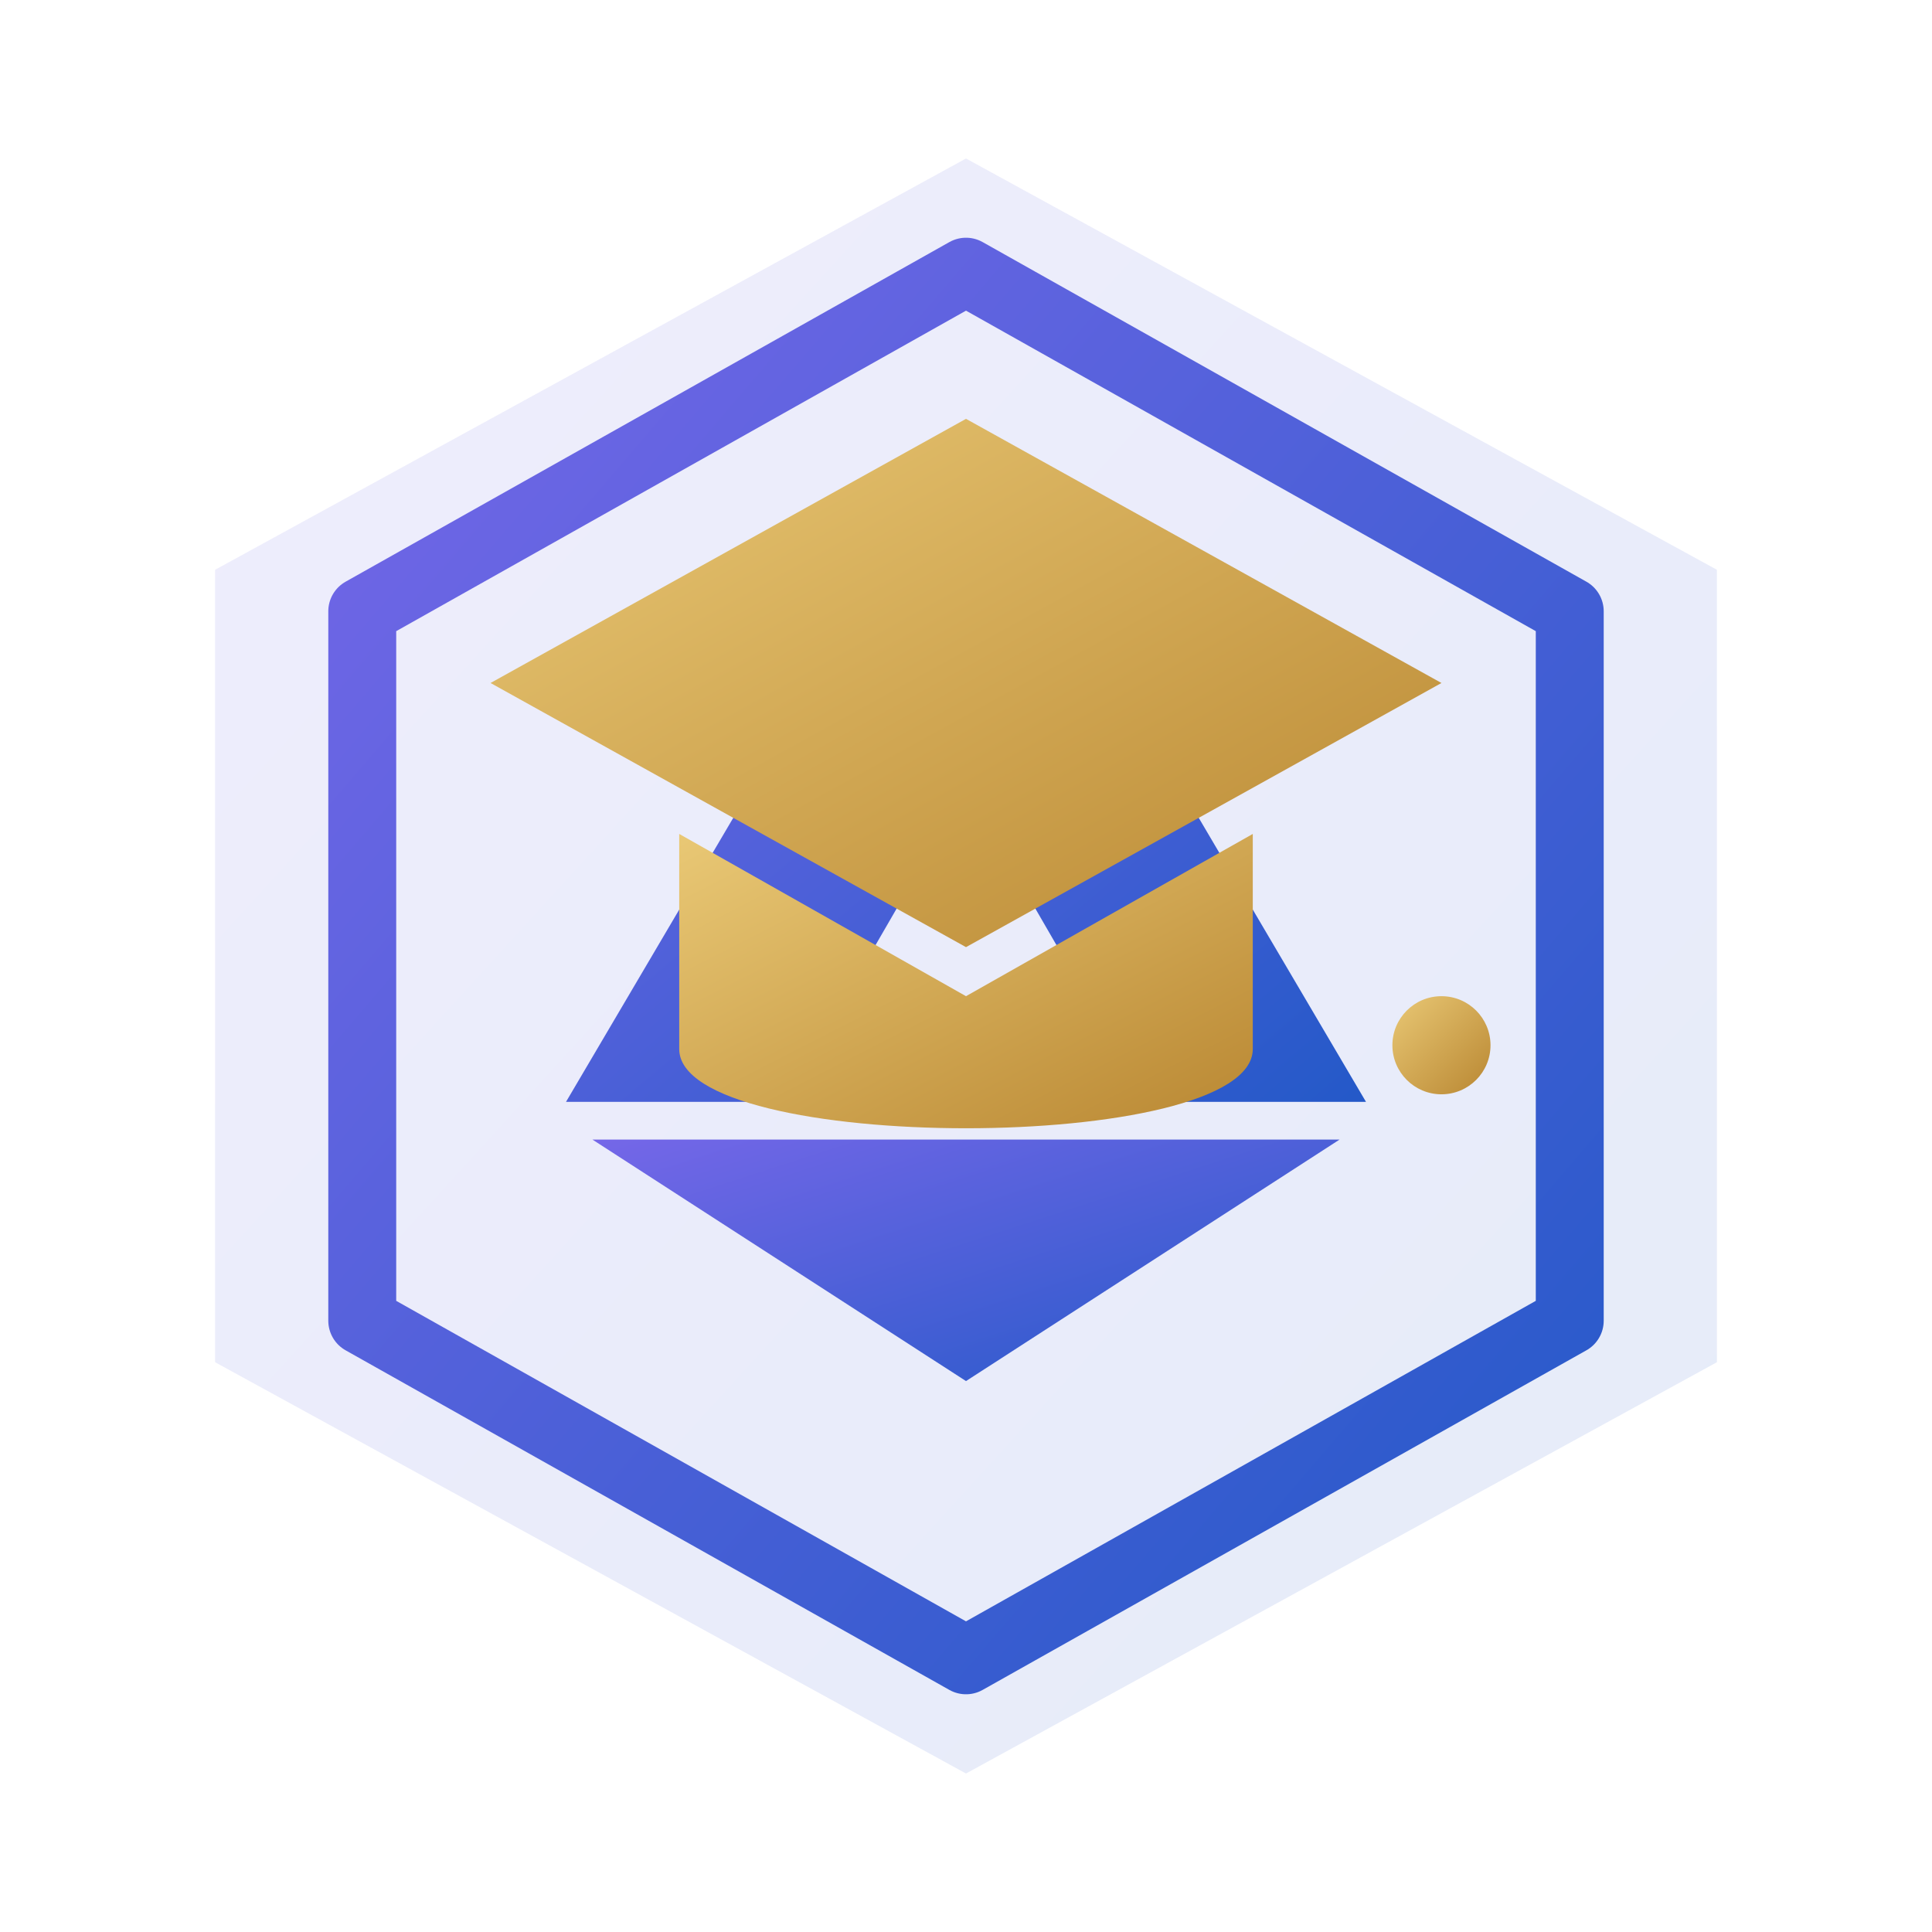
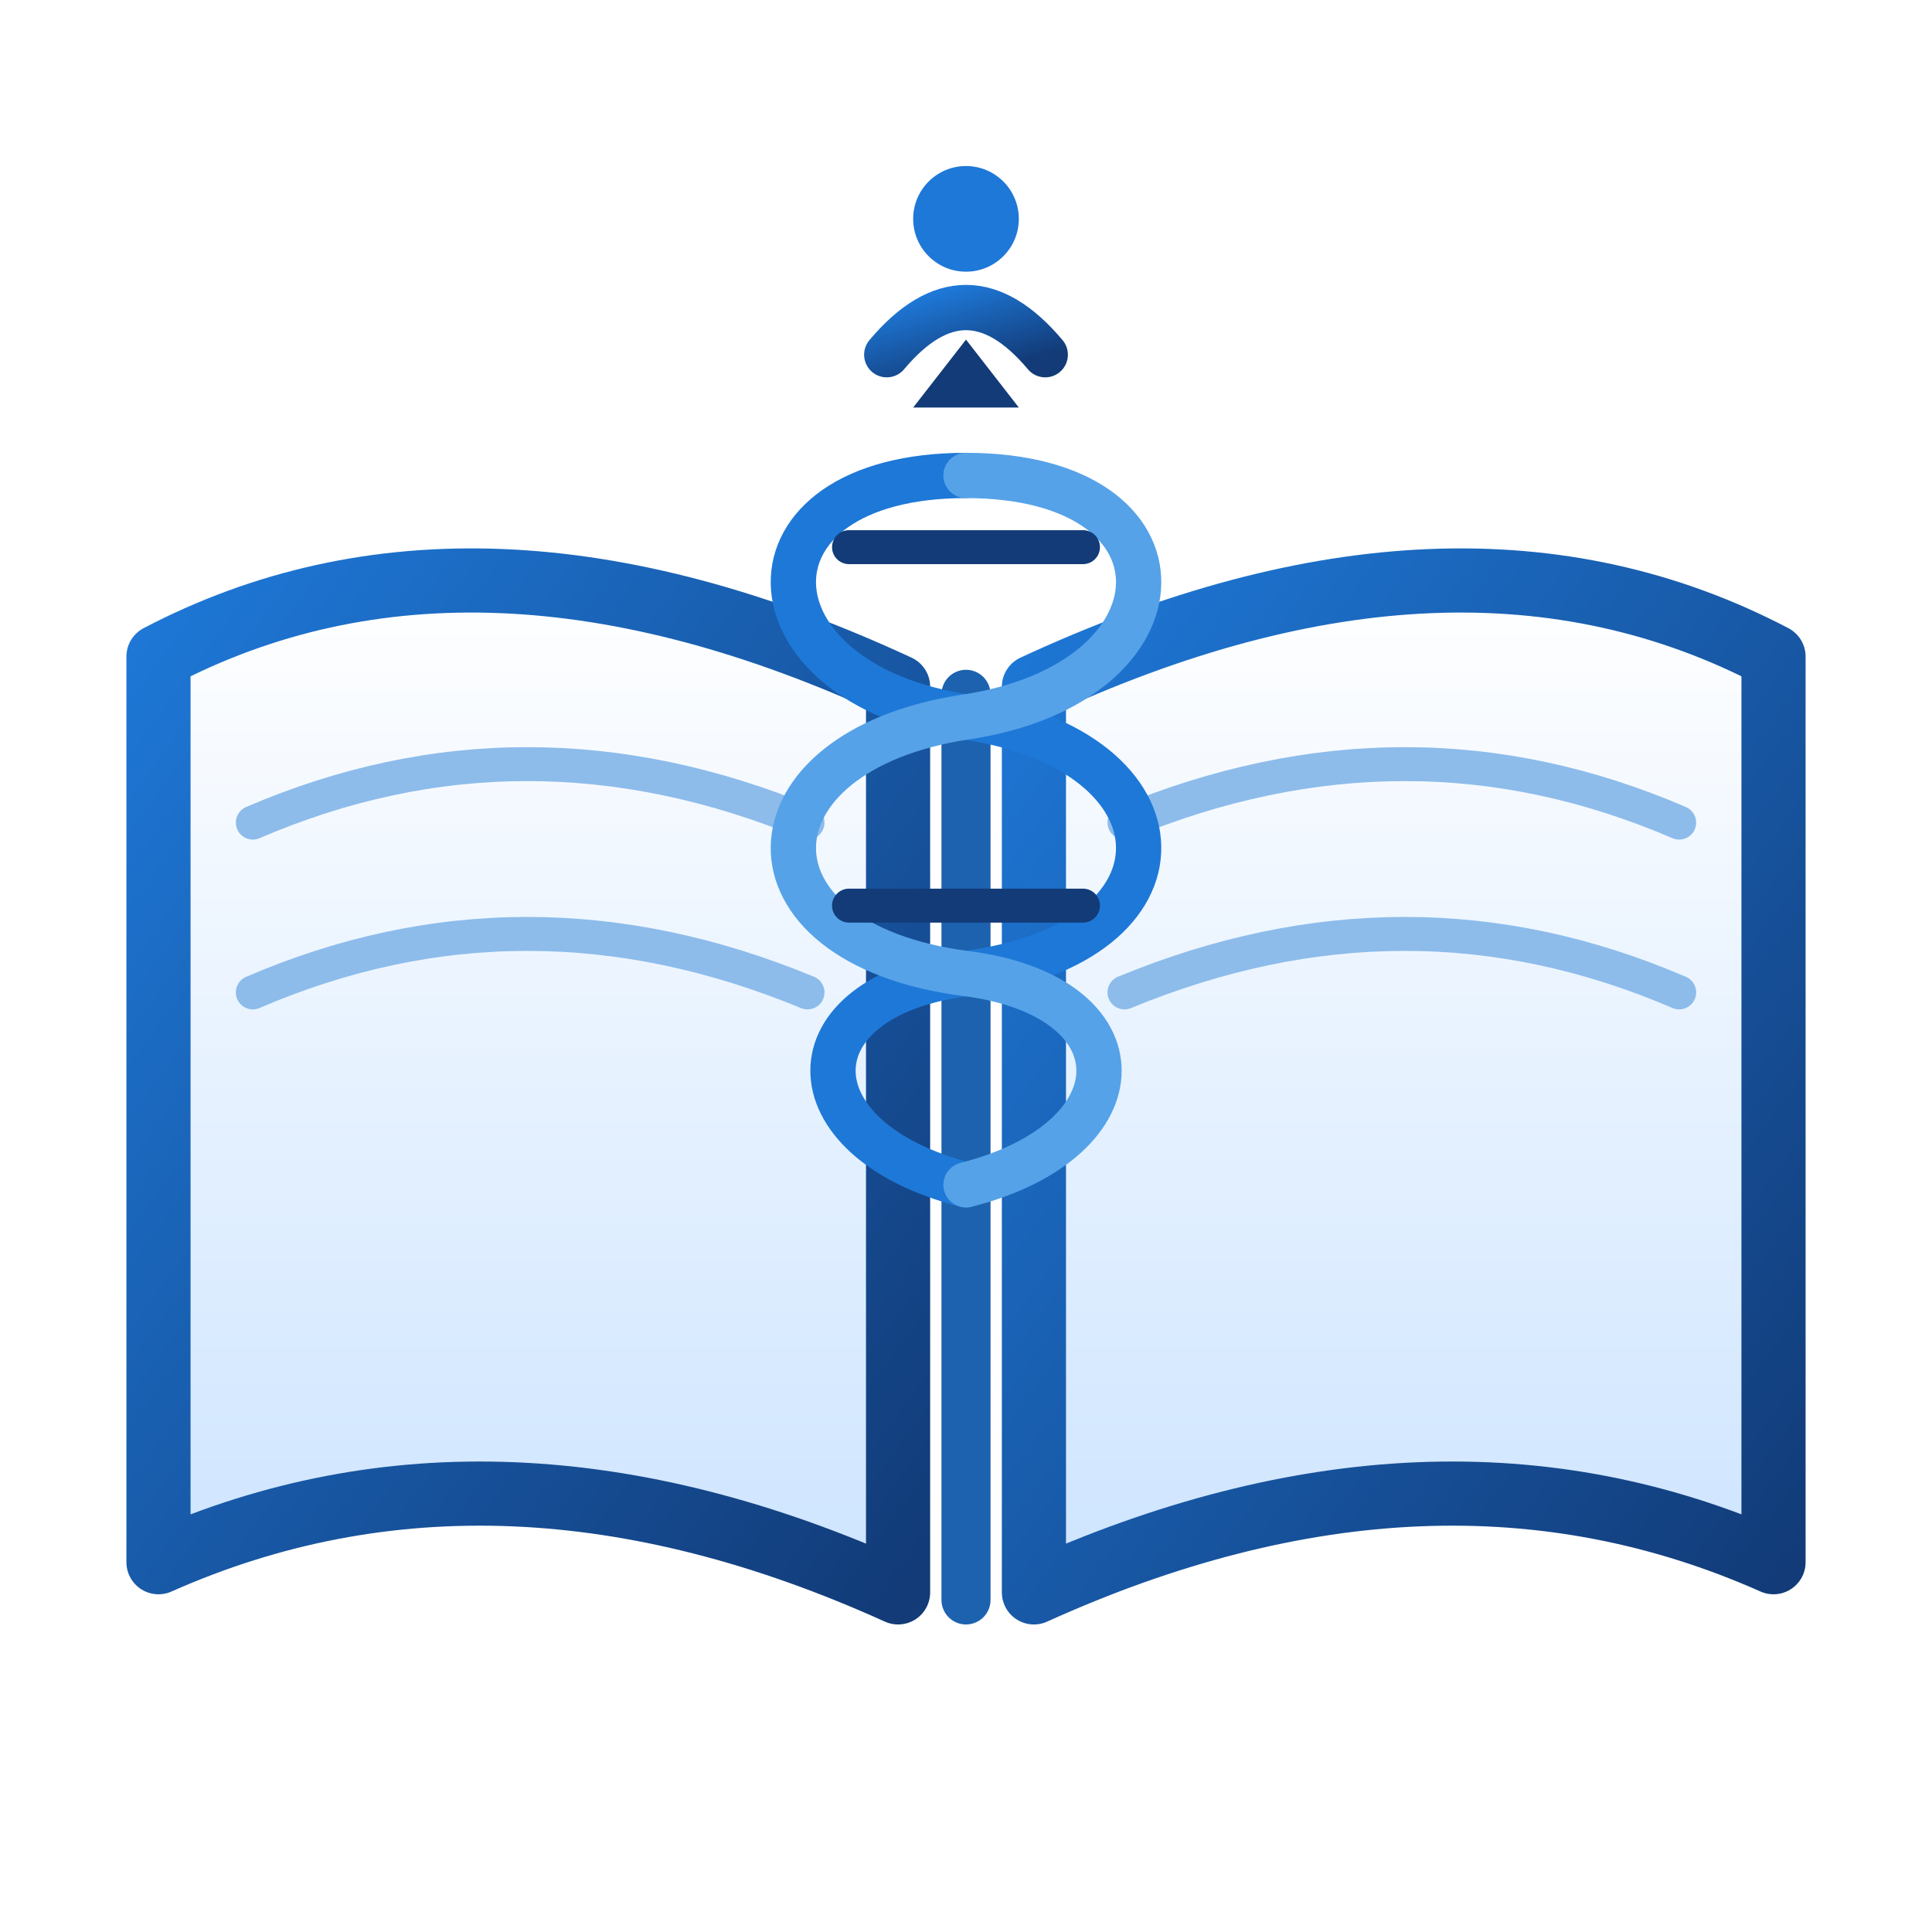
<svg xmlns="http://www.w3.org/2000/svg" viewBox="0 0 512 512">
  <defs>
-     <linearGradient id="g" x1="0" y1="0" x2="1" y2="1">
-       <stop stop-color="#7567E8" />
-       <stop offset="1" stop-color="#2459C8" />
+     <linearGradient id="blue" x1="0" y1="0" x2="1" y2="1">
+       <stop stop-color="#1E78D7" />
+       <stop offset="1" stop-color="#123B78" />
    </linearGradient>
-     <linearGradient id="gold" x1="0" y1="0" x2="1" y2="1">
-       <stop stop-color="#E9C875" />
-       <stop offset="1" stop-color="#B98732" />
+     <linearGradient id="page" x1="0" y1="0" x2="0" y2="1">
+       <stop stop-color="#FFFFFF" />
+       <stop offset="1" stop-color="#CDE4FF" />
    </linearGradient>
  </defs>
-   <path d="M256 42 455 151v210L256 470 57 361V151Z" fill="url(#g)" opacity=".12" />
-   <path d="M256 72 416 162v188L256 440 96 350V162Z" fill="none" stroke="url(#g)" stroke-width="18" stroke-linejoin="round" />
-   <path d="m150 292 106-180 106 180h-58l-48-83-48 83Z" fill="url(#g)" />
-   <path d="M157 302h198l-99 64Z" fill="url(#g)" />
-   <path d="m130 181 126-70 126 70-126 70Z" fill="url(#gold)" />
-   <path d="M180 221v57c0 28 152 28 152 0v-57l-76 43Z" fill="url(#gold)" />
-   <path d="M382 187v77" stroke="url(#gold)" stroke-width="13" stroke-linecap="round" />
-   <circle cx="382" cy="277" r="13" fill="url(#gold)" />
+   <path d="M42 174 Q126 130 238 182 L238 422 Q132 374 42 414Z" fill="url(#page)" stroke="url(#blue)" stroke-width="17" stroke-linejoin="round" />
+   <path d="M470 174 Q386 130 274 182 L274 422 Q380 374 470 414Z" fill="url(#page)" stroke="url(#blue)" stroke-width="17" stroke-linejoin="round" />
+   <path d="M256 184 V424" stroke="#1D62AE" stroke-width="13" stroke-linecap="round" />
+   <path d="M67 218 Q139 187 214 218 M67 263 Q139 232 214 263 M298 218 Q373 187 445 218 M298 263 Q373 232 445 263" fill="none" stroke="#8DBCEB" stroke-width="9" stroke-linecap="round" />
+   <path d="M256 70 V292" fill="none" stroke="url(#blue)" stroke-width="15" stroke-linecap="round" />
+   <path d="M235 94 Q256 69 277 94" fill="none" stroke="url(#blue)" stroke-width="12" stroke-linecap="round" />
+   <circle cx="256" cy="58" r="14" fill="#1E78D7" />
+   <path d="M256 126 C194 126 196 181 256 190 C316 199 318 250 256 258 C209 264 209 302 256 314" fill="none" stroke="#1E78D7" stroke-width="12" stroke-linecap="round" />
+   <path d="M256 126 C318 126 316 181 256 190 C196 199 194 250 256 258 C303 264 303 302 256 314" fill="none" stroke="#55A2E8" stroke-width="12" stroke-linecap="round" />
+   <path d="M225 145 H287 M225 240 H287" stroke="#123B78" stroke-width="9" stroke-linecap="round" />
+   <path d="M256 90 L242 108 H270Z" fill="#123B78" />
</svg>
